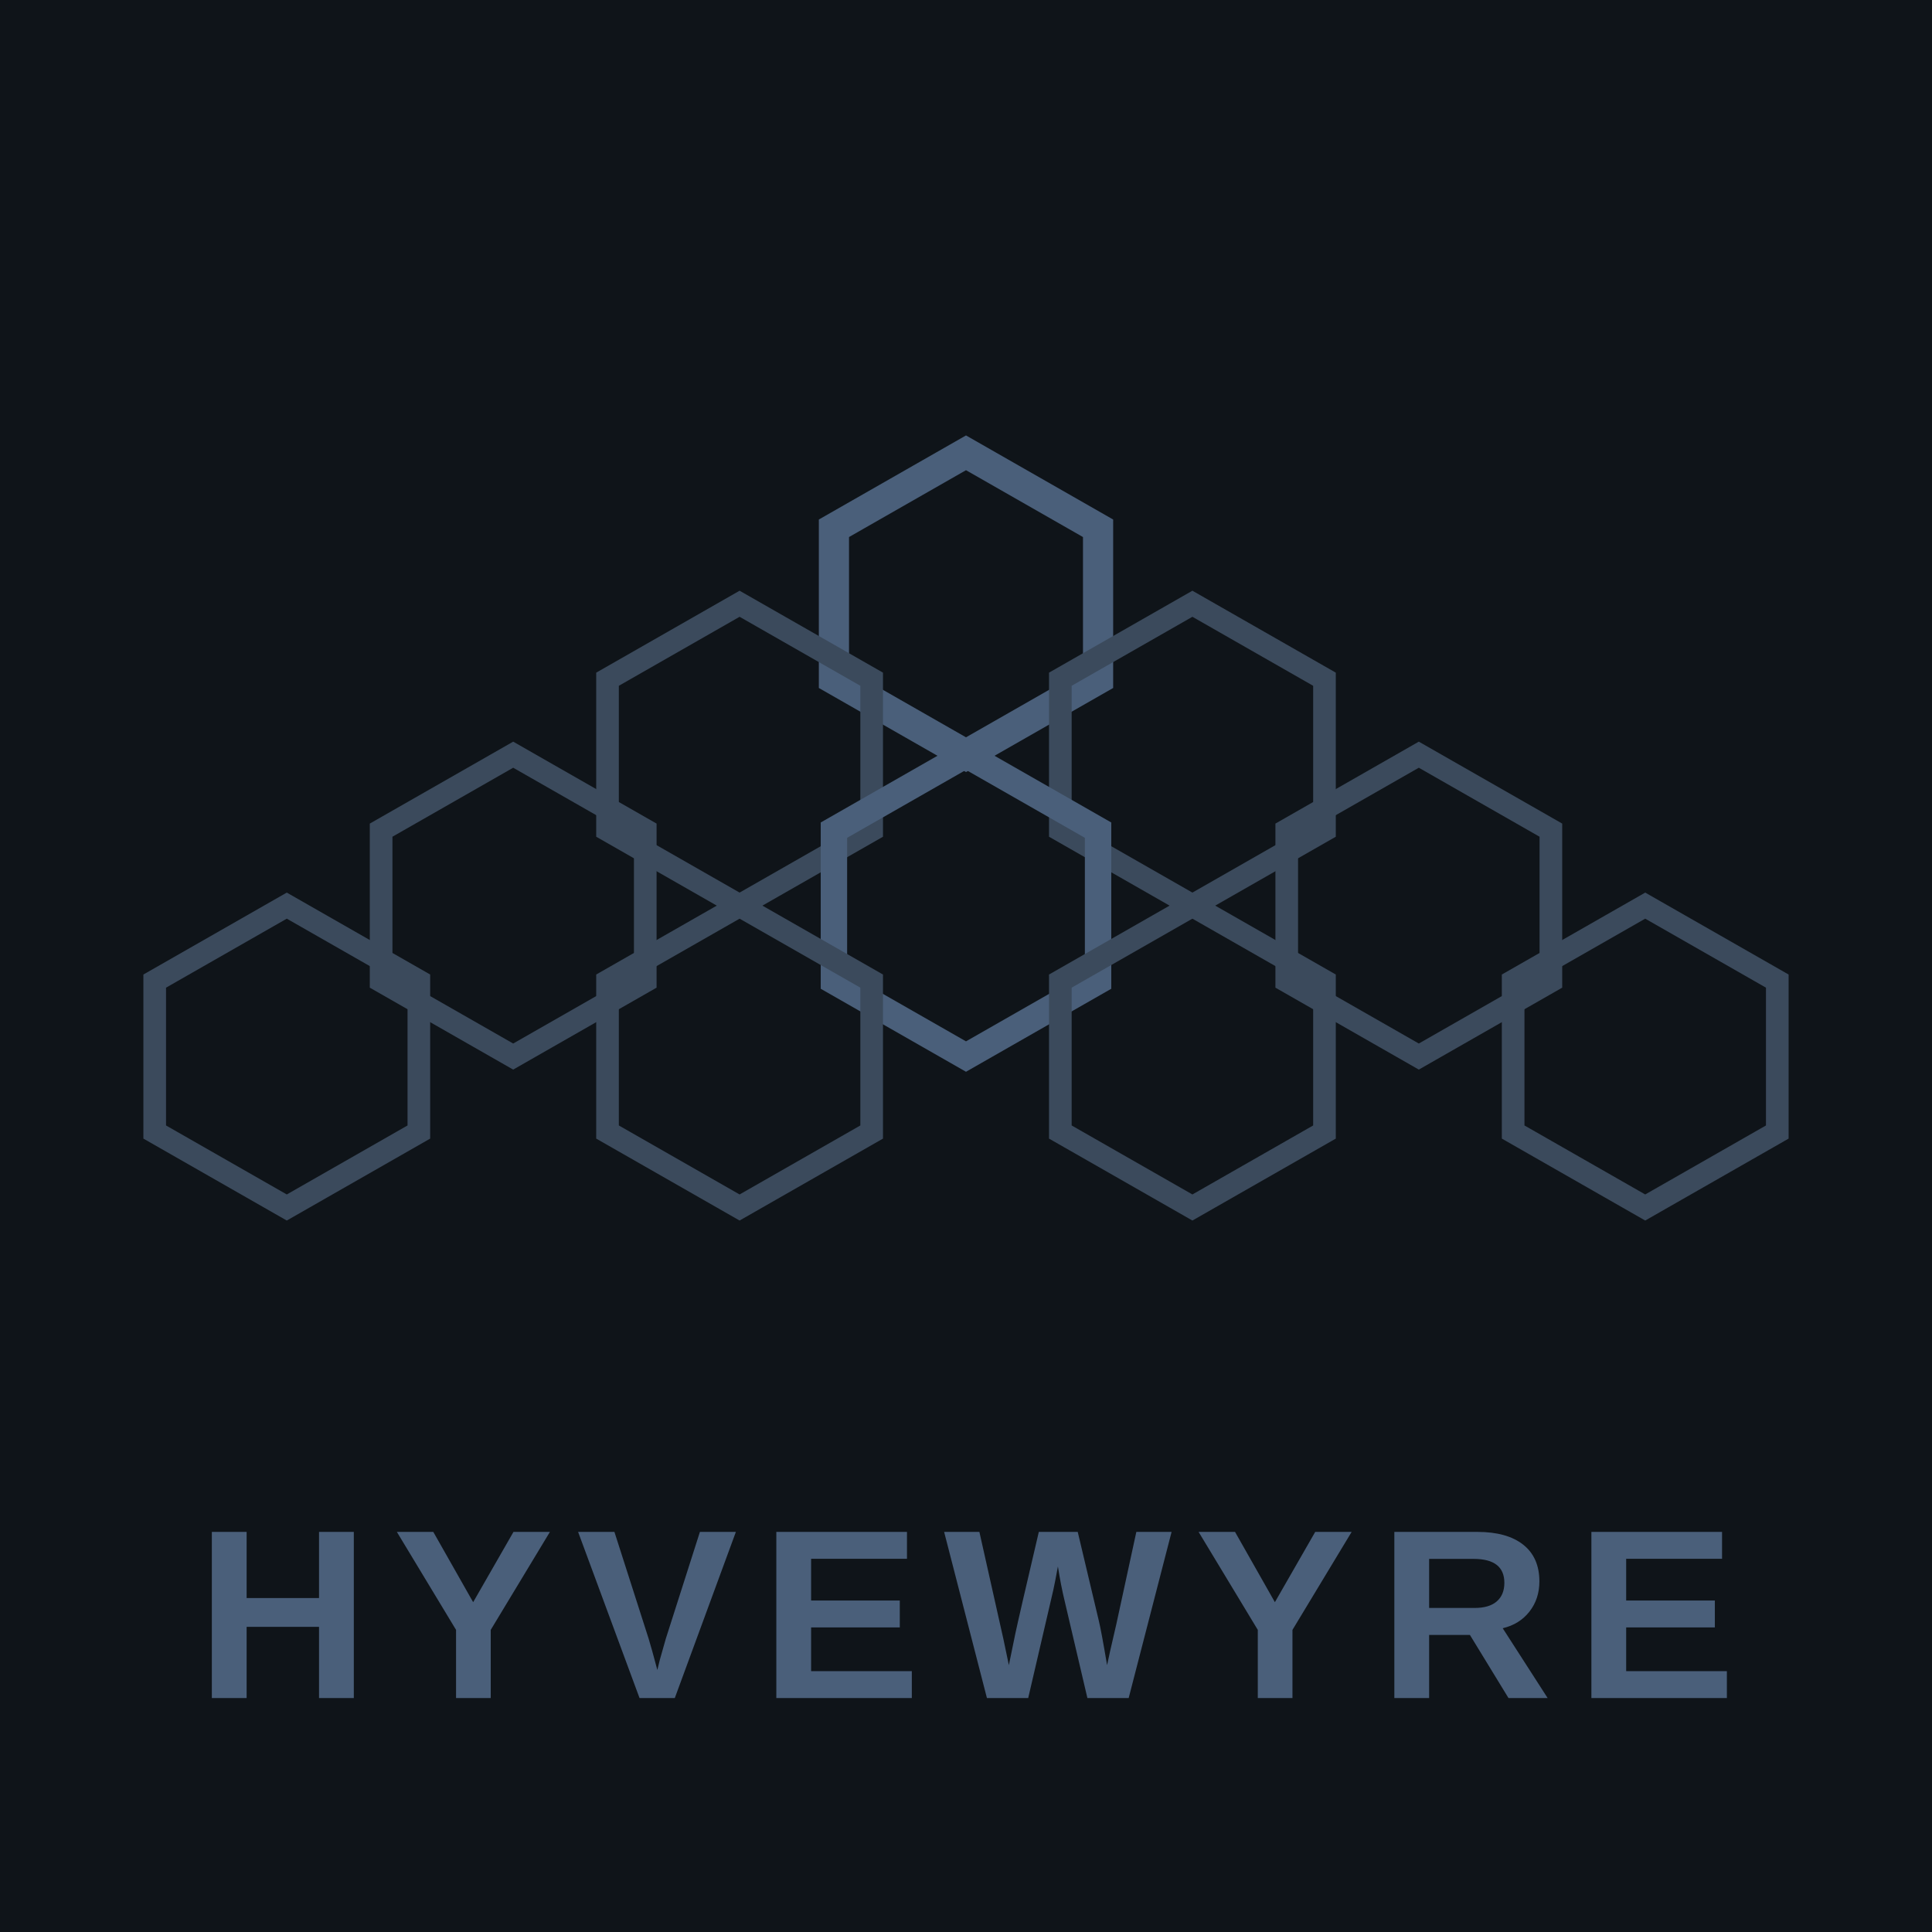
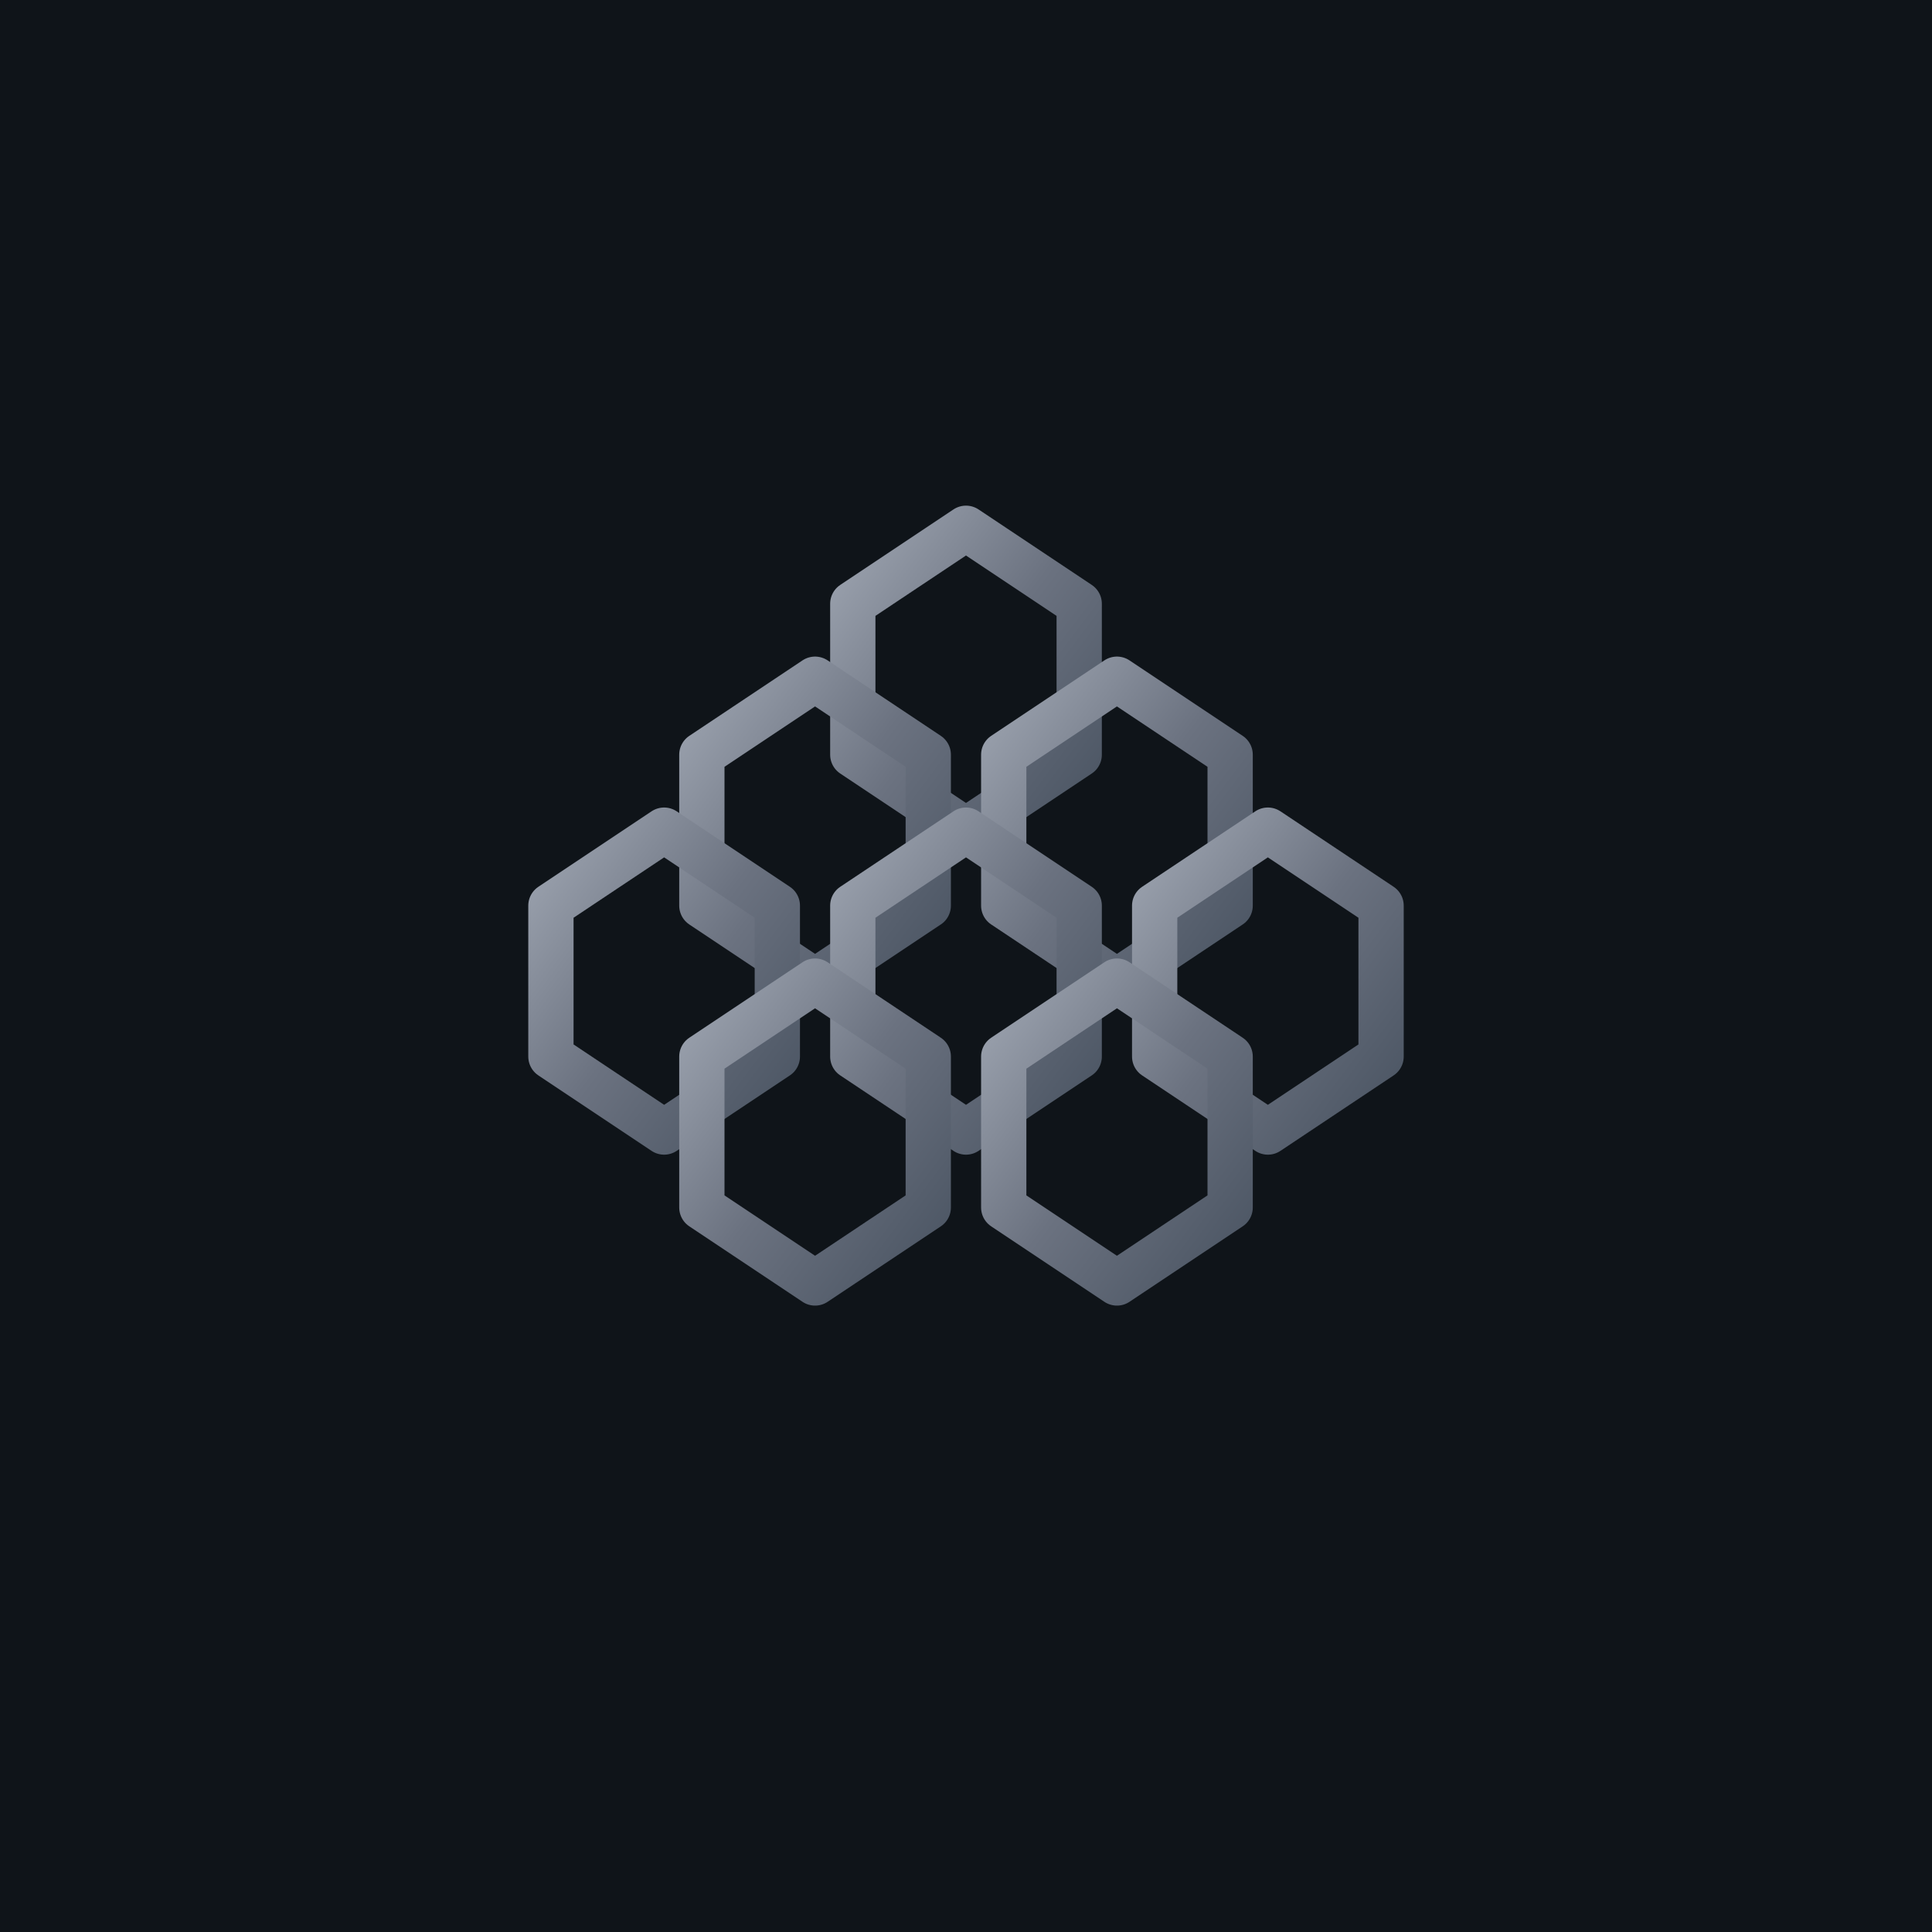
<svg xmlns="http://www.w3.org/2000/svg" width="512" height="512" viewBox="0 0 512 512" fill="none">
  <rect width="512" height="512" fill="#0f1419" />
-   <g id="honeycomb" transform="translate(256, 180)">
-     <path d="M 0,-60 L 35,-40 L 35,0 L 0,20 L -35,0 L -35,-40 Z" stroke="#4a5f7a" stroke-width="8" fill="none" stroke-linejoin="miter" />
-     <path d="M -60,-20 L -25,0 L -25,40 L -60,60 L -95,40 L -95,0 Z" stroke="#3b4a5c" stroke-width="6" fill="none" stroke-linejoin="miter" />
-     <path d="M 60,-20 L 95,0 L 95,40 L 60,60 L 25,40 L 25,0 Z" stroke="#3b4a5c" stroke-width="6" fill="none" stroke-linejoin="miter" />
-     <path d="M -120,20 L -85,40 L -85,80 L -120,100 L -155,80 L -155,40 Z" stroke="#3b4a5c" stroke-width="6" fill="none" stroke-linejoin="miter" />
-     <path d="M 0,20 L 35,40 L 35,80 L 0,100 L -35,80 L -35,40 Z" stroke="#4a5f7a" stroke-width="7" fill="none" stroke-linejoin="miter" />
-     <path d="M 120,20 L 155,40 L 155,80 L 120,100 L 85,80 L 85,40 Z" stroke="#3b4a5c" stroke-width="6" fill="none" stroke-linejoin="miter" />
-     <path d="M -180,60 L -145,80 L -145,120 L -180,140 L -215,120 L -215,80 Z" stroke="#3b4a5c" stroke-width="6" fill="none" stroke-linejoin="miter" />
-     <path d="M -60,60 L -25,80 L -25,120 L -60,140 L -95,120 L -95,80 Z" stroke="#3b4a5c" stroke-width="6" fill="none" stroke-linejoin="miter" />
-     <path d="M 60,60 L 95,80 L 95,120 L 60,140 L 25,120 L 25,80 Z" stroke="#3b4a5c" stroke-width="6" fill="none" stroke-linejoin="miter" />
-     <path d="M 180,60 L 215,80 L 215,120 L 180,140 L 145,120 L 145,80 Z" stroke="#3b4a5c" stroke-width="6" fill="none" stroke-linejoin="miter" />
+   <defs>
+     <linearGradient id="hexGradient" x1="0%" y1="0%" x2="100%" y2="100%">
+       <stop offset="0%" style="stop-color:#9ca3af;stop-opacity:1" />
+       <stop offset="50%" style="stop-color:#6b7280;stop-opacity:1" />
+       <stop offset="100%" style="stop-color:#4b5563;stop-opacity:1" />
+     </linearGradient>
+   </defs>
+   <g id="honeycomb" transform="translate(256, 220)">
+     <path d="M 0,-80 L 30,-60 L 30,-20 L 0,0 L -30,-20 L -30,-60 Z" stroke="url(#hexGradient)" stroke-width="12" fill="none" stroke-linejoin="round" />
+     <path d="M -40,-40 L -10,-20 L -10,20 L -40,40 L -70,20 L -70,-20 Z" stroke="url(#hexGradient)" stroke-width="12" fill="none" stroke-linejoin="round" />
+     <path d="M 40,-40 L 70,-20 L 70,20 L 40,40 L 10,20 L 10,-20 Z" stroke="url(#hexGradient)" stroke-width="12" fill="none" stroke-linejoin="round" />
+     <path d="M -80,0 L -50,20 L -50,60 L -80,80 L -110,60 L -110,20 Z" stroke="url(#hexGradient)" stroke-width="12" fill="none" stroke-linejoin="round" />
+     <path d="M 0,0 L 30,20 L 30,60 L 0,80 L -30,60 L -30,20 Z" stroke="url(#hexGradient)" stroke-width="12" fill="none" stroke-linejoin="round" />
+     <path d="M 80,0 L 110,20 L 110,60 L 80,80 L 50,60 L 50,20 Z" stroke="url(#hexGradient)" stroke-width="12" fill="none" stroke-linejoin="round" />
+     <path d="M -40,40 L -10,60 L -10,100 L -40,120 L -70,100 L -70,60 Z" stroke="url(#hexGradient)" stroke-width="12" fill="none" stroke-linejoin="round" />
+     <path d="M 40,40 L 70,60 L 70,100 L 40,120 L 10,100 L 10,60 Z" stroke="url(#hexGradient)" stroke-width="12" fill="none" stroke-linejoin="round" />
  </g>
-   <text x="256" y="450" font-family="Arial, Helvetica, sans-serif" font-size="64" font-weight="700" fill="#4a5f7a" text-anchor="middle" letter-spacing="6">HYVEWYRE</text>
</svg>
